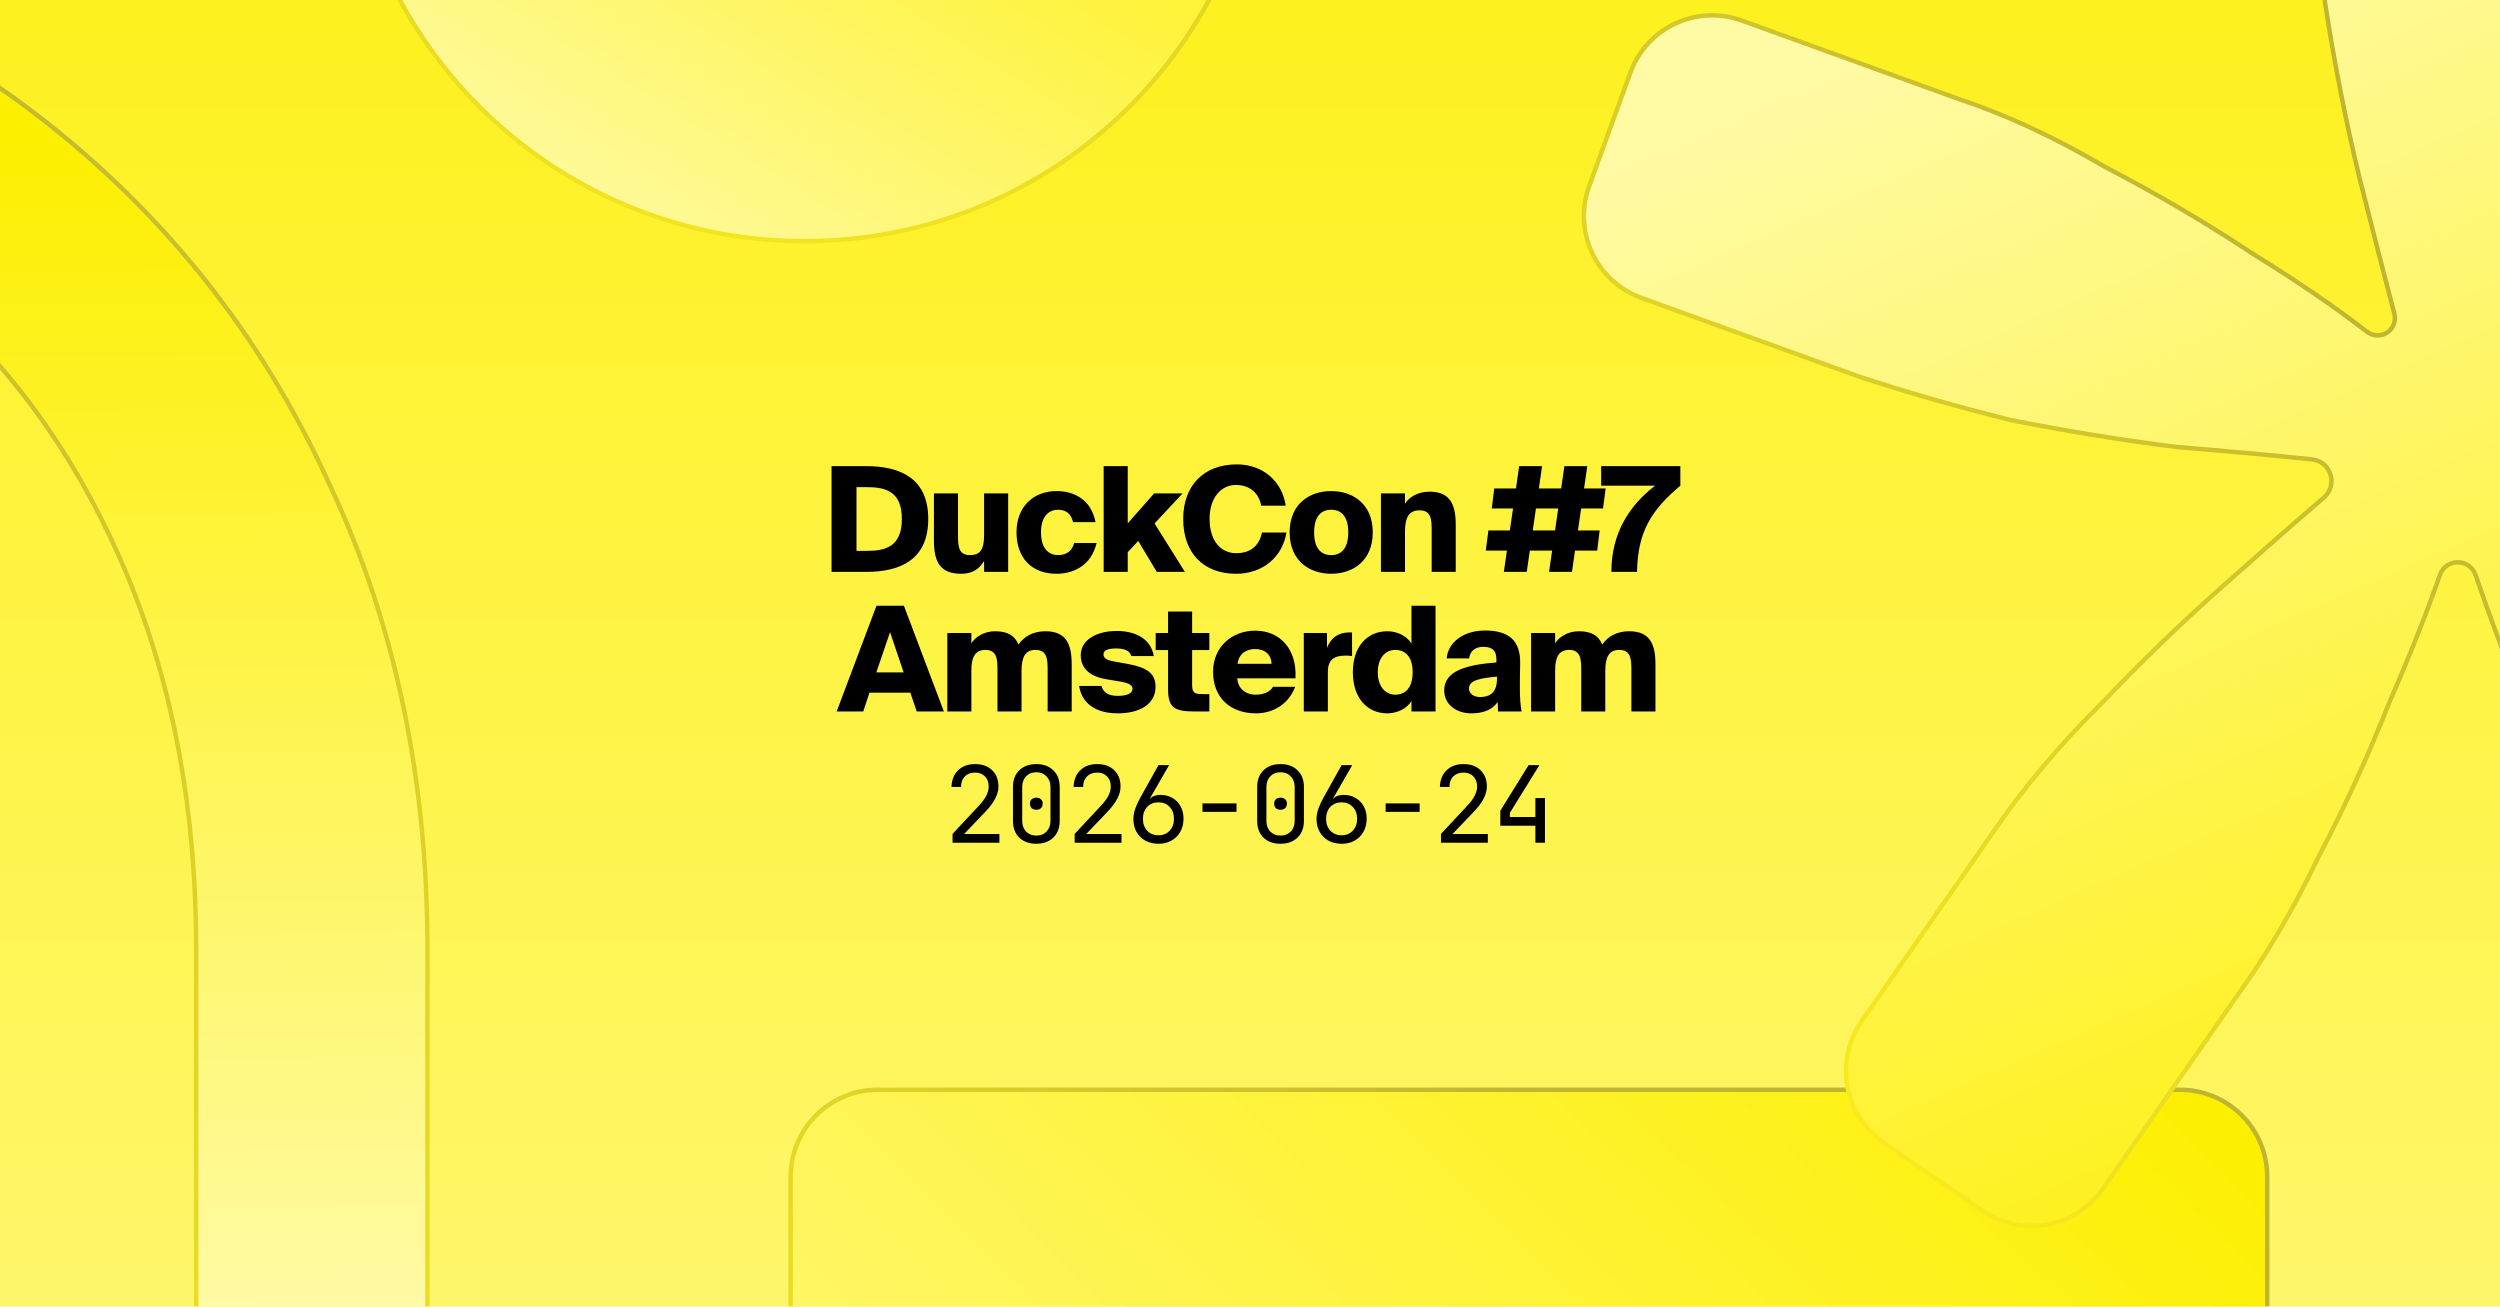
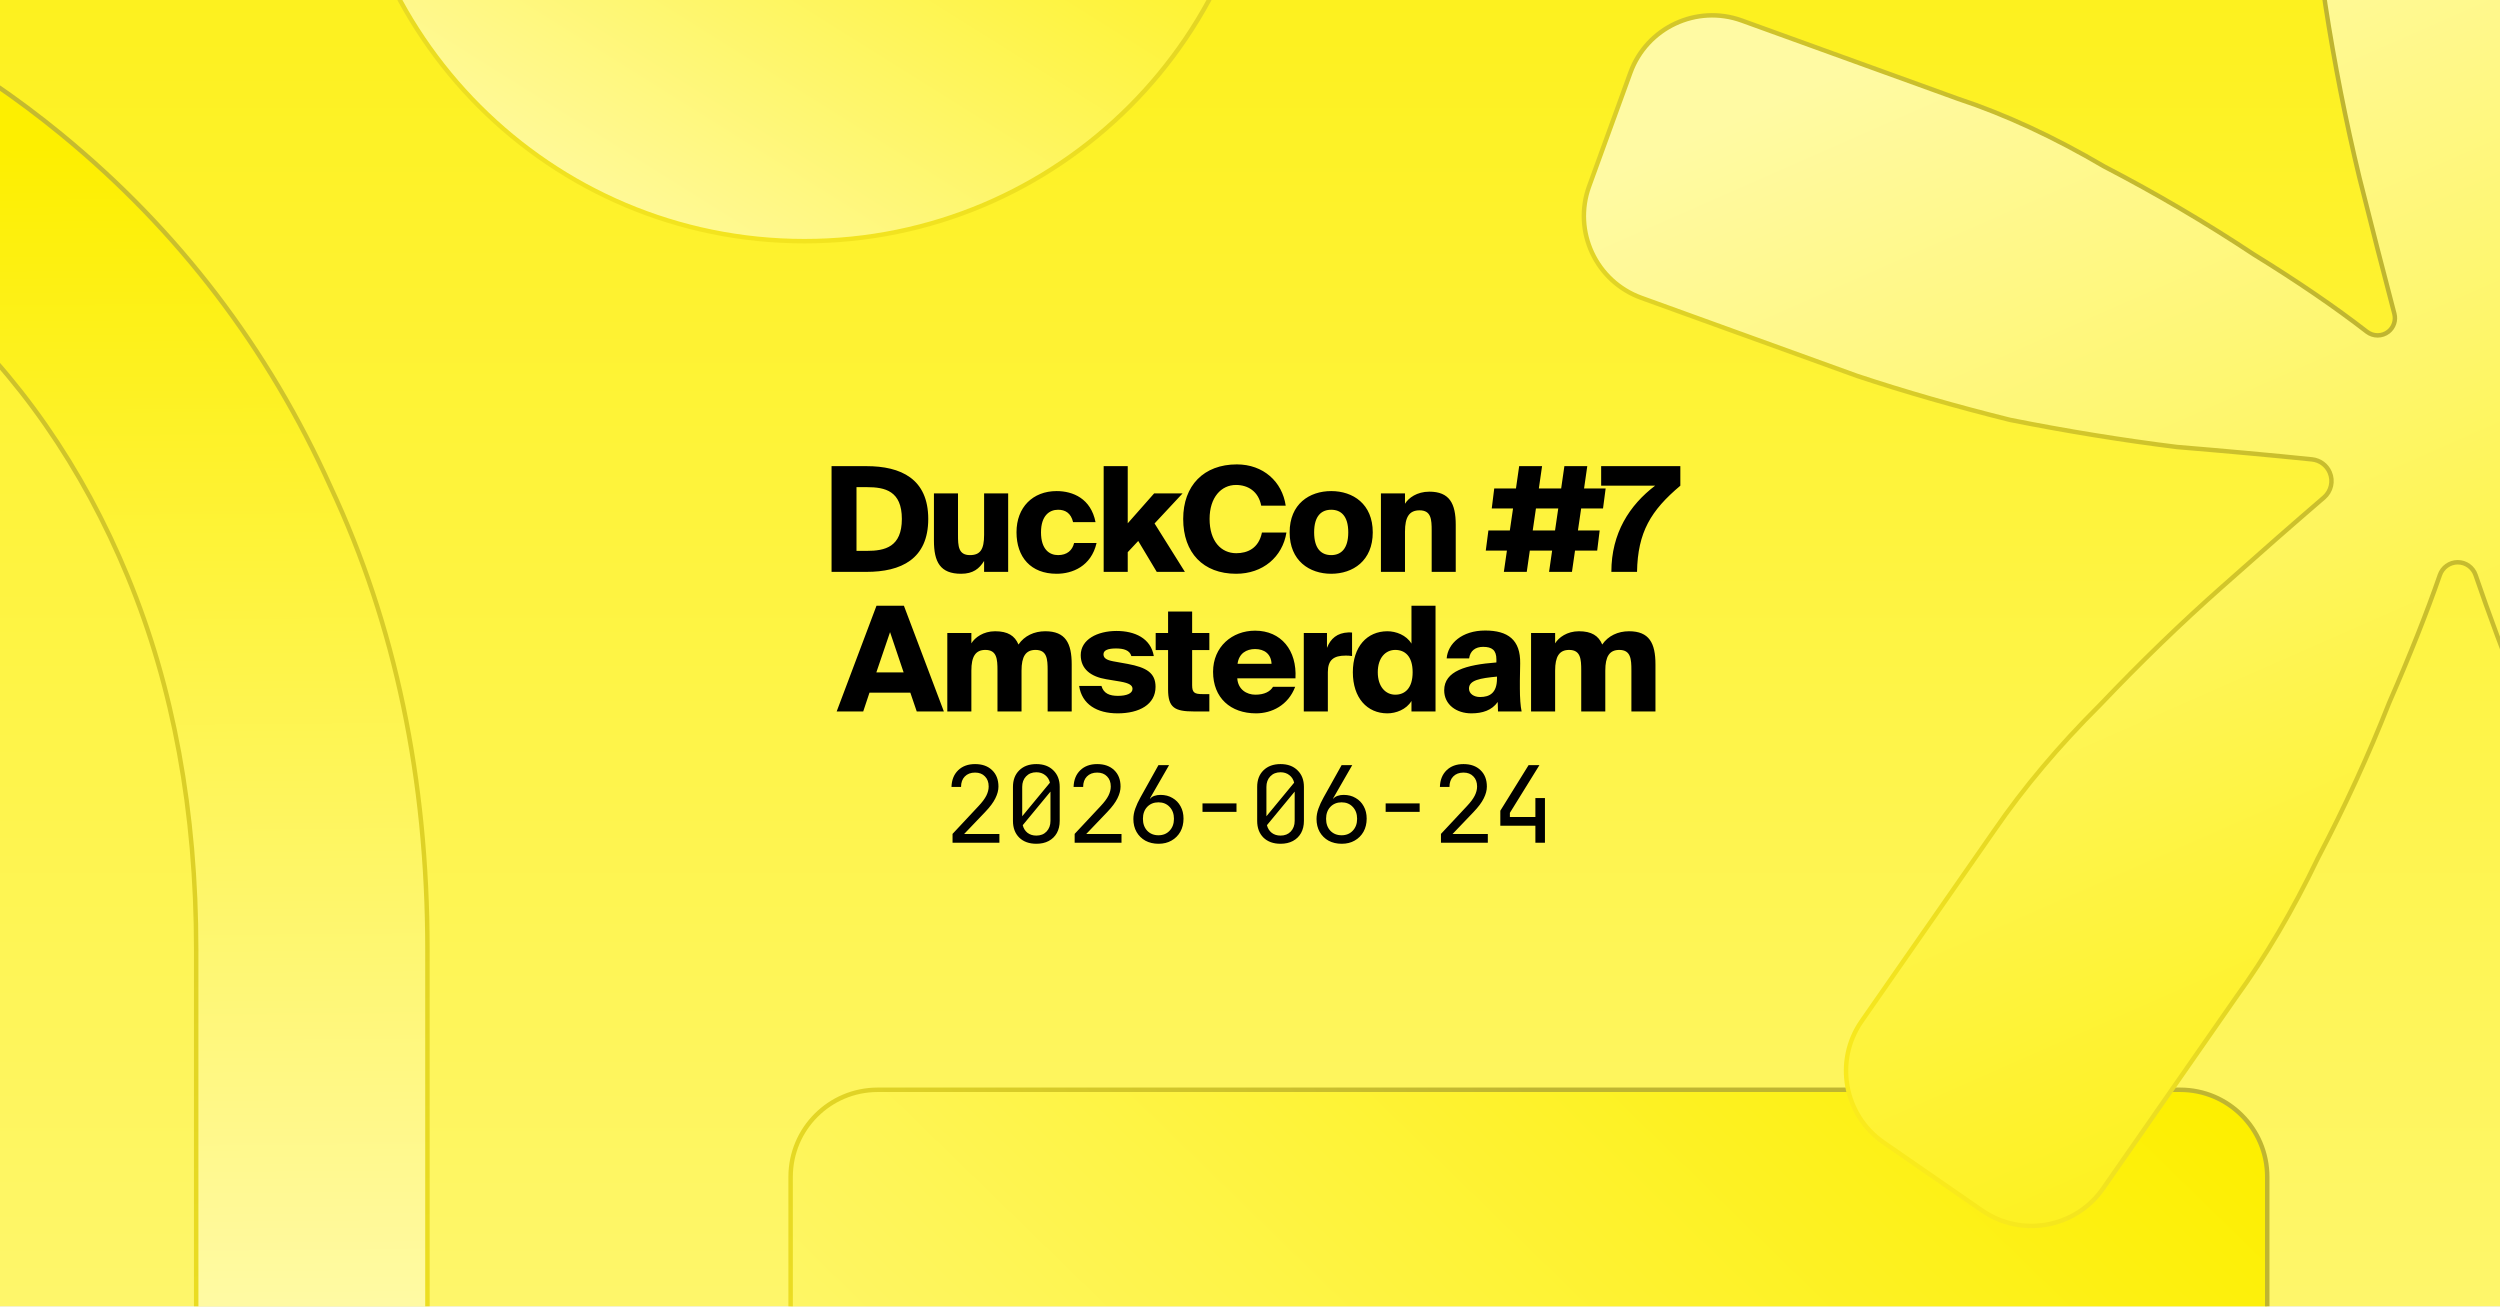
<svg xmlns="http://www.w3.org/2000/svg" width="1200" height="627" fill="none" viewBox="0 0 1200 627">
-   <g clip-path="url(#clip0_17798_74116)">
-     <path fill="url(#paint0_linear_17798_74116)" d="M0 0h1200v627H0z" />
-     <circle cx="386.142" cy="-104.956" r="220.714" fill="url(#paint1_linear_17798_74116)" stroke="url(#paint2_linear_17798_74116)" stroke-width="2.143" />
-     <rect width="708.773" height="495.034" x="379.499" y="523.099" fill="url(#paint3_linear_17798_74116)" stroke="url(#paint4_linear_17798_74116)" stroke-width="2.143" rx="41.786" />
-     <path fill="url(#paint5_linear_17798_74116)" stroke="url(#paint6_linear_17798_74116)" stroke-width="2.143" d="M-169.83 20.462c0-27.177 25.536-47.082 51.041-38.164C-62.913 1.835-13.466 29.261 29.561 64.569 85.584 110.542 128.645 166.96 158.75 233.835l.004.008.003.007c30.935 66.027 46.413 140.014 46.413 221.98v226.206c0 124.632-33.048 229.956-99.093 316.035-55.998 72.989-130.932 125.549-224.841 157.699-25.557 8.75-51.066-11.16-51.066-38.32v-23.05c0-19.44 13.531-36.1 32.09-42.27 40.867-13.59 76.986-34.05 108.342-61.396l1.855-1.67c38.621-35.026 68.27-78.599 88.951-130.696l-.001-.001c21.846-52.923 32.762-111.704 32.762-176.331V455.83c-0-66.304-10.915-125.93-32.767-178.859-21.847-52.918-52.528-97.04-92.049-132.344-31.279-28.605-67.038-49.842-107.268-63.706-18.447-6.357-31.916-22.976-31.916-42.359z" />
-     <path fill="url(#paint7_linear_17798_74116)" stroke="url(#paint8_linear_17798_74116)" stroke-width="2.143" d="M1151.42-232.476h58.21c23.08.001 41.79 18.709 41.79 41.787v111.748c0 24.891-2.18 51.959-6.53 81.208-4.36 28.177-9.8 55.81-16.34 82.901-6.04 24.063-12.09 45.803-18.13 65.221-1.01 3.254.07 6.803 2.74 8.929 2.92 2.331 7.05 2.39 10.05.177q24.45-17.994 54.39-37.362l.01-.007c22.87-15.172 46.29-29.26 70.25-42.265v-.004l.01-.004c25.03-14.077 48.95-24.896 71.78-32.466l.02-.008 105.4-37.71c21.65-7.747 45.5 3.461 53.35 25.077l19.8 54.512c7.91 21.765-3.4 45.808-25.2 53.609l-105.01 37.571c-21.76 7.579-46.25 14.619-73.47 21.121-26.13 5.416-52.26 9.749-78.39 13-23.74 1.968-45.23 3.935-64.48 5.904-4 .409-7.51 2.837-9.31 6.428-2.51 4.989-1.17 11.032 3.14 14.559 14.49 11.866 30.2 25.758 47.14 41.678l.02.021.03.02c20.67 17.326 40.26 36.278 58.77 56.855l.02.022.02.021c19.58 19.488 35.89 38.963 48.93 58.424l.01.012v.012l64.88 91.556c13.46 18.987 8.81 45.306-10.34 58.535l-47.23 32.641c-18.83 13.01-44.62 8.455-57.85-10.218l-65.45-92.359c-13.05-19.483-26.11-41.679-39.17-66.592q-17.985-37.403-34.32-74.805-13.365-33.984-22.68-61.242c-1.25-3.666-4.69-6.147-8.57-6.147s-7.32 2.482-8.58 6.138c-6.3 18.164-14.39 38.573-24.29 61.229l-.01.019-.01.018c-9.8 24.916-21.23 49.836-34.3 74.757v.016l-.01.017c-11.97 24.904-25.02 47.089-39.16 66.56v.008l-.01.009-63.91 91.87c-13.155 18.902-39.117 23.603-58.06 10.513l-47.239-32.643c-19.028-13.149-23.755-39.254-10.546-58.241l63.762-91.647.003-.005c14.133-20.554 30.99-40.575 50.57-60.063l.02-.02c19.61-20.594 39.21-39.559 58.81-56.897l.01-.002c18.38-16.367 34.62-30.597 48.7-42.689 3.48-2.982 4.62-7.873 2.8-12.08-1.49-3.469-4.74-5.864-8.5-6.249-19.35-1.981-40.96-3.963-64.85-5.943-26.13-3.251-52.803-7.584-80.024-13-26.137-6.503-50.638-13.546-73.501-21.129L787.84 142.963c-21.719-7.859-32.942-31.849-25.056-53.559l19.8-54.513c7.873-21.672 31.811-32.872 53.493-25.026L939.749 47.379l.013.005.014.004c22.815 7.568 46.188 18.384 70.124 32.456l.02.014.02.014c25.05 13.002 49 27.087 71.87 42.255l.01.01.02.01c20.8 12.814 38.89 25.172 54.26 37.076 3.05 2.353 7.31 2.364 10.34-.041 2.57-2.048 3.69-5.419 2.85-8.597-5.13-19.473-10.72-41.279-16.79-65.416-6.53-27.091-11.98-54.725-16.33-82.901-4.36-29.248-6.53-56.317-6.53-81.208V-190.689c0-23.078 18.71-41.787 41.78-41.787Z" />
-     <path fill="#000" d="M432.888 249.09c0-13.44-8.05-15.26-16.8-15.26h-4.97v30.59h4.97c8.75 0 16.8-1.89 16.8-15.33m-33.74-25.34h16.73c16.59 0 29.68 6.09 29.68 25.34 0 19.32-13.09 25.41-29.68 25.41h-16.73zm73.22 50.75v-5.25c-2.31 3.71-5.25 6.16-11.06 6.16-10.01 0-13.02-5.67-13.02-15.89v-22.68h11.55v19.81c0 5.39.14 9.8 5.74 9.8 4.97 0 6.79-2.73 6.79-9.73v-19.88h11.55v37.66zm34.803-38.78c7.84 0 16.45 3.57 18.69 14.91h-10.78c-1.05-4.41-3.78-5.95-7.21-5.95-4.13 0-8.19 2.8-8.19 10.85 0 8.19 4.06 10.92 8.19 10.92 4.27 0 6.86-2.24 7.7-5.81h10.78c-2.59 11.2-11.62 14.77-19.18 14.77-12.39 0-19.25-7.98-19.25-19.95s7.84-19.74 19.25-19.74m22.589-11.97h11.55v27.44l12.67-14.35h13.65l-13.44 14.42 14.56 23.24h-13.51l-8.89-14.84-5.04 5.39v9.45h-11.55zm75.972 31.85h11.76c-1.89 11.76-11.34 19.81-24.15 19.81-15.82 0-25.41-10.08-25.41-26.32 0-16.03 9.87-26.18 25.76-26.18 12.67 0 21.77 8.26 23.45 19.81h-11.76c-1.33-6.93-6.44-9.94-12.11-9.94-7.07 0-12.67 5.95-12.67 16.31 0 10.71 5.53 16.45 12.81 16.45 5.25 0 10.78-2.24 12.32-9.94m33.242-10.92c-4.55 0-8.19 2.8-8.19 10.85 0 7.91 3.5 10.92 8.19 10.92s8.19-3.01 8.19-10.92c0-8.05-3.64-10.85-8.19-10.85m0-8.96c10.43 0 19.95 6.16 19.95 19.81s-9.52 19.88-19.95 19.88-19.95-6.23-19.95-19.88 9.52-19.81 19.95-19.81m35.421 1.12v4.97c1.68-2.8 5.74-5.81 11.69-5.81 9.66 0 12.67 5.67 12.67 15.89v22.61h-11.55v-19.74c0-5.39-.21-9.8-5.81-9.8-4.97 0-7 3.22-7 10.22v19.32h-11.55v-37.66zm42.836-2.38h10.43l1.54-10.71h10.99l-1.54 10.71h10.71l1.54-10.71h10.99l-1.54 10.71h10.36l-1.26 9.59h-10.5l-1.54 10.57h10.43l-1.19 9.66h-10.64l-1.47 10.22h-10.99l1.47-10.22h-10.71l-1.47 10.22h-10.99l1.47-10.22h-10.15l1.26-9.66h10.29l1.54-10.57h-10.22zm20.02 9.59-1.54 10.57h10.71l1.54-10.57zm31.302-10.92v-9.38h38.01v9.38c-14.14 11.9-20.44 22.26-20.79 41.37h-12.32c0-18.62 8.75-32.06 21-41.37zM401.605 341.5l19.11-50.75h13.16l19.18 50.75h-13.02l-3.08-9.03h-19.6l-3.01 9.03zm25.62-38.08-6.58 19.32h13.09zm39.032 18.48v19.6h-11.55v-37.66h11.55v4.97c1.68-2.8 5.74-5.81 11.41-5.81 6.09 0 9.45 2.17 11.2 6.37 2.87-4.2 7.56-6.37 12.88-6.37 9.66 0 12.67 5.67 12.67 15.89v22.61h-11.55v-19.74c0-5.39-.28-9.8-5.81-9.8-4.76 0-6.72 3.22-6.72 9.94v19.6h-11.55v-19.74c0-5.39-.28-9.8-5.81-9.8-4.76 0-6.72 3.22-6.72 9.94m87.566-7h-10.78c-.77-2.8-3.71-3.64-7.35-3.64-3.99 0-6.02.91-6.02 2.8 0 1.75 1.33 2.73 4.62 3.36l7 1.26c9.03 1.68 13.37 4.34 13.37 10.99 0 8.47-7.77 12.74-18.2 12.74-9.94 0-17.15-4.34-18.48-13.16h10.71c1.05 3.64 3.92 4.76 7.91 4.76 4.13 0 7-1.12 7-3.36 0-1.68-1.47-2.73-5.88-3.5l-6.72-1.12c-7.28-1.19-12.25-4.83-12.25-11.55 0-7.49 7.91-11.62 17.22-11.62 8.61 0 16.38 3.43 17.85 12.04m6.854-11.06v-10.29h11.55v10.29h8.26v8.19h-8.26v16.87c0 3.57 1.12 4.27 4.97 4.27h3.29v8.33h-7.35c-9.31 0-12.46-1.82-12.46-10.57v-18.9h-5.95v-8.19zm50.364 25.83h10.64c-3.36 8.89-11.27 12.74-18.76 12.74-12.25 0-20.65-7.42-20.65-19.95 0-12.04 9.17-19.74 20.16-19.74 12.53 0 20.16 9.45 19.39 22.89h-27.93c.35 5.32 4.48 7.84 8.68 7.84 4.41 0 7.14-1.54 8.47-3.78m-8.61-18.13c-4.13 0-7.77 2.1-8.4 7.07h16.31c-.21-4.76-3.5-7.07-7.91-7.07m46.558-7.91v11.27c-1.33-.21-2.1-.21-3.15-.21-5.6 0-8.47 2.03-8.47 7.91v18.9h-11.55v-37.66h11.13v7.14c1.75-4.48 4.9-7.21 10.29-7.42h.84c.35 0 .63 0 .91.07m28.516-12.88h11.55v50.75h-11.55v-5.04c-2.45 4.13-7.49 5.95-11.55 5.95-9.73 0-16.59-7.42-16.59-19.74s6.86-19.67 16.59-19.67c4.06 0 9.1 1.82 11.55 5.95zm-7.77 21.21c-4.62 0-8.4 3.71-8.4 10.71s3.78 10.78 8.4 10.78c4.55 0 8.33-3.01 8.33-10.78s-3.78-10.71-8.33-10.71m48.537 6.02v-1.47c0-4.48-2.17-6.02-6.37-6.02-3.71 0-6.23 1.89-6.72 5.53h-10.78c.56-7.07 7.28-13.37 18.48-13.37 10.85 0 17.01 4.41 16.8 15.82l-.14 8.19v3.92c0 4.13.28 8.54.84 10.92h-11.34l-.14-4.55c-2.8 3.99-7.28 5.46-12.67 5.46-7.14 0-13.02-4.2-13.02-11.06 0-9.24 10.43-12.25 25.06-13.37m.28 7.7v-.91c-8.05.77-13.44 1.68-13.44 5.74 0 2.45 2.31 4.06 5.32 4.06 4.62 0 8.12-1.96 8.12-8.89m27.908-3.78v19.6h-11.55v-37.66h11.55v4.97c1.68-2.8 5.74-5.81 11.41-5.81 6.09 0 9.45 2.17 11.2 6.37 2.87-4.2 7.56-6.37 12.88-6.37 9.66 0 12.67 5.67 12.67 15.89v22.61h-11.55v-19.74c0-5.39-.28-9.8-5.81-9.8-4.76 0-6.72 3.22-6.72 9.94v19.6h-11.55v-19.74c0-5.39-.28-9.8-5.81-9.8-4.76 0-6.72 3.22-6.72 9.94m-289.237 82.6v-4.233l12.393-13.26q2.703-2.856 3.825-5.1t1.122-4.386q0-3.06-1.785-4.845-1.734-1.836-4.743-1.836-3.111 0-4.947 1.887-1.785 1.836-1.785 4.998h-4.59q.153-5.049 3.213-8.007t8.109-2.958q5.151 0 8.16 2.907 3.06 2.907 3.06 7.905 0 2.652-1.479 5.61-1.428 2.958-4.947 6.63l-10.047 10.506h16.932v4.182zm40.219.51q-5.151 0-8.211-2.958-3.009-3.009-3.009-8.007v-16.32q0-4.998 3.009-7.956 3.06-3.009 8.211-3.009t8.16 3.009q3.06 2.958 3.06 7.956v16.32q0 3.315-1.377 5.814-1.377 2.448-3.927 3.825-2.499 1.326-5.916 1.326m0-3.927q3.06 0 4.896-1.938 1.887-1.989 1.887-5.1v-16.32q0-3.111-1.887-5.049-1.836-1.989-4.896-1.989t-4.947 1.989q-1.836 1.938-1.836 5.049v16.32q0 3.111 1.836 5.1 1.887 1.938 4.947 1.938m0-12.393q-1.377 0-2.244-.765-.816-.765-.816-2.193 0-1.377.816-2.091.867-.765 2.244-.765t2.193.765q.867.714.867 2.091 0 1.428-.867 2.193-.816.765-2.193.765m18.391 15.81v-4.233l12.393-13.26q2.703-2.856 3.825-5.1t1.122-4.386q0-3.06-1.785-4.845-1.734-1.836-4.743-1.836-3.111 0-4.947 1.887-1.785 1.836-1.785 4.998h-4.59q.153-5.049 3.213-8.007t8.109-2.958q5.151 0 8.16 2.907 3.06 2.907 3.06 7.905 0 2.652-1.479 5.61-1.428 2.958-4.947 6.63l-10.047 10.506h16.932v4.182zm40.27.51q-3.57 0-6.324-1.479-2.703-1.53-4.233-4.182-1.53-2.703-1.53-6.222 0-2.448.918-4.998.918-2.601 2.499-5.406l8.619-15.453h5.1l-9.18 15.963.153.102q.663-.867 1.989-1.326t2.907-.459q3.315 0 5.763 1.479 2.499 1.428 3.876 3.978 1.428 2.55 1.428 5.916 0 3.57-1.53 6.324-1.53 2.703-4.233 4.233-2.652 1.53-6.222 1.53m-.051-4.08q3.315 0 5.355-2.193 2.091-2.193 2.091-5.712t-2.091-5.712q-2.04-2.193-5.355-2.193t-5.406 2.193q-2.04 2.193-2.04 5.712t2.04 5.712q2.091 2.193 5.406 2.193m21.145-11.22v-4.08h16.32v4.08zm37.465 15.3q-5.151 0-8.211-2.958-3.009-3.009-3.009-8.007v-16.32q0-4.998 3.009-7.956 3.06-3.009 8.211-3.009t8.16 3.009q3.06 2.958 3.06 7.956v16.32q0 3.315-1.377 5.814-1.377 2.448-3.927 3.825-2.499 1.326-5.916 1.326m0-3.927q3.06 0 4.896-1.938 1.887-1.989 1.887-5.1v-16.32q0-3.111-1.887-5.049-1.836-1.989-4.896-1.989t-4.947 1.989q-1.836 1.938-1.836 5.049v16.32q0 3.111 1.836 5.1 1.887 1.938 4.947 1.938m0-12.393q-1.377 0-2.244-.765-.816-.765-.816-2.193 0-1.377.816-2.091.867-.765 2.244-.765t2.193.765q.867.714.867 2.091 0 1.428-.867 2.193-.816.765-2.193.765m29.357 16.32q-3.57 0-6.324-1.479-2.703-1.53-4.233-4.182-1.53-2.703-1.53-6.222 0-2.448.918-4.998.918-2.601 2.499-5.406l8.619-15.453h5.1l-9.18 15.963.153.102q.663-.867 1.989-1.326t2.907-.459q3.315 0 5.763 1.479 2.499 1.428 3.876 3.978 1.428 2.55 1.428 5.916 0 3.57-1.53 6.324-1.53 2.703-4.233 4.233-2.652 1.53-6.222 1.53m-.051-4.08q3.315 0 5.355-2.193 2.091-2.193 2.091-5.712t-2.091-5.712q-2.04-2.193-5.355-2.193t-5.406 2.193q-2.04 2.193-2.04 5.712t2.04 5.712q2.091 2.193 5.406 2.193m21.145-11.22v-4.08h16.32v4.08zm26.551 14.79v-4.233l12.393-13.26q2.703-2.856 3.825-5.1t1.122-4.386q0-3.06-1.785-4.845-1.734-1.836-4.743-1.836-3.111 0-4.947 1.887-1.785 1.836-1.785 4.998h-4.59q.153-5.049 3.213-8.007t8.109-2.958q5.151 0 8.16 2.907 3.06 2.907 3.06 7.905 0 2.652-1.479 5.61-1.428 2.958-4.947 6.63l-10.047 10.506h16.932v4.182zm45.319 0v-8.16h-16.83v-7.191l13.566-21.879h5.202l-14.178 22.899v1.989h12.24v-9.078h4.59v21.42z" />
+   <g clip-path="url(#clip0_17808_75311)">
+     <path fill="url(#paint0_linear_17808_75311)" d="M0 0h1200v627H0z" />
+     <circle cx="386.142" cy="-104.956" r="220.714" fill="url(#paint1_linear_17808_75311)" stroke="url(#paint2_linear_17808_75311)" stroke-width="2.143" />
+     <rect width="708.773" height="495.034" x="379.499" y="523.099" fill="url(#paint3_linear_17808_75311)" stroke="url(#paint4_linear_17808_75311)" stroke-width="2.143" rx="41.786" />
+     <path fill="url(#paint5_linear_17808_75311)" stroke="url(#paint6_linear_17808_75311)" stroke-width="2.143" d="M-169.83 20.462c0-27.177 25.536-47.082 51.041-38.164C-62.913 1.835-13.466 29.261 29.561 64.569 85.584 110.542 128.645 166.96 158.75 233.835l.004.008.003.007c30.935 66.027 46.413 140.014 46.413 221.98v226.206c0 124.632-33.048 229.956-99.093 316.035-55.998 72.989-130.932 125.549-224.841 157.699-25.557 8.75-51.066-11.16-51.066-38.32v-23.05c0-19.44 13.531-36.1 32.09-42.27 40.867-13.59 76.986-34.05 108.342-61.396l1.855-1.67c38.621-35.026 68.27-78.599 88.951-130.696l-.001-.001c21.846-52.923 32.762-111.704 32.762-176.331V455.83c-0-66.304-10.915-125.93-32.767-178.859-21.847-52.918-52.528-97.04-92.049-132.344-31.279-28.605-67.038-49.842-107.268-63.706-18.447-6.357-31.916-22.976-31.916-42.359z" />
+     <path fill="url(#paint7_linear_17808_75311)" stroke="url(#paint8_linear_17808_75311)" stroke-width="2.143" d="M1151.42-232.476h58.21c23.08.001 41.79 18.709 41.79 41.787v111.748c0 24.891-2.18 51.959-6.53 81.208-4.36 28.177-9.8 55.81-16.34 82.901-6.04 24.063-12.09 45.803-18.13 65.221-1.01 3.254.07 6.803 2.74 8.929 2.92 2.331 7.05 2.39 10.05.177q24.45-17.994 54.39-37.362l.01-.007c22.87-15.172 46.29-29.26 70.25-42.265v-.004l.01-.004c25.03-14.077 48.95-24.896 71.77-32.466l.03-.008 105.4-37.71c21.65-7.747 45.5 3.461 53.35 25.077l19.8 54.512c7.91 21.765-3.4 45.808-25.2 53.609l-105.01 37.571c-21.76 7.579-46.25 14.619-73.47 21.121-26.13 5.416-52.26 9.749-78.4 13-23.73 1.968-45.22 3.935-64.47 5.904-4 .409-7.51 2.837-9.31 6.428-2.51 4.989-1.17 11.032 3.14 14.559 14.49 11.866 30.2 25.758 47.14 41.678l.02.021.03.02c20.67 17.326 40.26 36.278 58.77 56.855l.02.022.02.021c19.58 19.488 35.89 38.963 48.93 58.424v.012l.01.012 64.88 91.556c13.46 18.987 8.81 45.306-10.34 58.535l-47.23 32.641c-18.83 13.01-44.62 8.455-57.85-10.218l-65.45-92.359c-13.05-19.483-26.11-41.679-39.17-66.592q-17.985-37.403-34.32-74.805-13.365-33.984-22.68-61.242c-1.25-3.666-4.69-6.147-8.57-6.147s-7.32 2.482-8.58 6.138c-6.3 18.164-14.39 38.573-24.29 61.229l-.01.019-.01.018c-9.8 24.916-21.23 49.836-34.3 74.757v.016l-.01.017c-11.97 24.904-25.02 47.089-39.16 66.56v.008l-.01.009-63.91 91.87c-13.155 18.902-39.117 23.603-58.06 10.513l-47.239-32.643c-19.028-13.149-23.755-39.254-10.546-58.241l63.762-91.647.003-.005c14.133-20.554 30.99-40.575 50.57-60.063l.02-.02c19.61-20.594 39.21-39.559 58.81-56.897l.01-.002c18.38-16.367 34.62-30.597 48.7-42.689 3.48-2.982 4.62-7.873 2.8-12.08-1.49-3.469-4.74-5.864-8.5-6.249-19.35-1.981-40.96-3.963-64.85-5.943-26.13-3.251-52.803-7.584-80.024-13-26.137-6.503-50.638-13.546-73.501-21.129L787.84 142.963c-21.719-7.859-32.942-31.849-25.056-53.559l19.8-54.513c7.873-21.672 31.811-32.872 53.493-25.026L939.748 47.379l.014.005.014.004c22.815 7.568 46.187 18.384 70.114 32.456l.03.014.02.014c25.05 13.002 49 27.087 71.87 42.255l.01.01.02.01c20.8 12.814 38.89 25.172 54.26 37.076 3.05 2.353 7.31 2.364 10.34-.041 2.57-2.048 3.69-5.419 2.85-8.597-5.13-19.473-10.72-41.279-16.79-65.416-6.53-27.091-11.98-54.725-16.33-82.901-4.36-29.248-6.53-56.317-6.53-81.208V-190.689c0-23.078 18.71-41.787 41.78-41.787Z" />
+     <path fill="#000" d="M432.888 249.09c0-13.44-8.05-15.26-16.8-15.26h-4.97v30.59h4.97c8.75 0 16.8-1.89 16.8-15.33m-33.74-25.34h16.73c16.59 0 29.68 6.09 29.68 25.34 0 19.32-13.09 25.41-29.68 25.41h-16.73zm73.22 50.75v-5.25c-2.31 3.71-5.25 6.16-11.06 6.16-10.01 0-13.02-5.67-13.02-15.89v-22.68h11.55v19.81c0 5.39.14 9.8 5.74 9.8 4.97 0 6.79-2.73 6.79-9.73v-19.88h11.55v37.66zm34.803-38.78c7.84 0 16.45 3.57 18.69 14.91h-10.78c-1.05-4.41-3.78-5.95-7.21-5.95-4.13 0-8.19 2.8-8.19 10.85 0 8.19 4.06 10.92 8.19 10.92 4.27 0 6.86-2.24 7.7-5.81h10.78c-2.59 11.2-11.62 14.77-19.18 14.77-12.39 0-19.25-7.98-19.25-19.95s7.84-19.74 19.25-19.74m22.589-11.97h11.55v27.44l12.67-14.35h13.65l-13.44 14.42 14.56 23.24h-13.51l-8.89-14.84-5.04 5.39v9.45h-11.55zm75.972 31.85h11.76c-1.89 11.76-11.34 19.81-24.15 19.81-15.82 0-25.41-10.08-25.41-26.32 0-16.03 9.87-26.18 25.76-26.18 12.67 0 21.77 8.26 23.45 19.81h-11.76c-1.33-6.93-6.44-9.94-12.11-9.94-7.07 0-12.67 5.95-12.67 16.31 0 10.71 5.53 16.45 12.81 16.45 5.25 0 10.78-2.24 12.32-9.94m33.242-10.92c-4.55 0-8.19 2.8-8.19 10.85 0 7.91 3.5 10.92 8.19 10.92s8.19-3.01 8.19-10.92c0-8.05-3.64-10.85-8.19-10.85m0-8.96c10.43 0 19.95 6.16 19.95 19.81s-9.52 19.88-19.95 19.88-19.95-6.23-19.95-19.88 9.52-19.81 19.95-19.81m35.421 1.12v4.97c1.68-2.8 5.74-5.81 11.69-5.81 9.66 0 12.67 5.67 12.67 15.89v22.61h-11.55v-19.74c0-5.39-.21-9.8-5.81-9.8-4.97 0-7 3.22-7 10.22v19.32h-11.55v-37.66zm42.836-2.38h10.43l1.54-10.71h10.99l-1.54 10.71h10.71l1.54-10.71h10.99l-1.54 10.71h10.36l-1.26 9.59h-10.5l-1.54 10.57h10.43l-1.19 9.66h-10.64l-1.47 10.22h-10.99l1.47-10.22h-10.71l-1.47 10.22h-10.99l1.47-10.22h-10.15l1.26-9.66h10.29l1.54-10.57h-10.22zm20.02 9.59-1.54 10.57h10.71l1.54-10.57zm31.302-10.92v-9.38h38.01v9.38c-14.14 11.9-20.44 22.26-20.79 41.37h-12.32c0-18.62 8.75-32.06 21-41.37zM401.605 341.5l19.11-50.75h13.16l19.18 50.75h-13.02l-3.08-9.03h-19.6l-3.01 9.03zm25.62-38.08-6.58 19.32h13.09zm39.032 18.48v19.6h-11.55v-37.66h11.55v4.97c1.68-2.8 5.74-5.81 11.41-5.81 6.09 0 9.45 2.17 11.2 6.37 2.87-4.2 7.56-6.37 12.88-6.37 9.66 0 12.67 5.67 12.67 15.89v22.61h-11.55v-19.74c0-5.39-.28-9.8-5.81-9.8-4.76 0-6.72 3.22-6.72 9.94v19.6h-11.55v-19.74c0-5.39-.28-9.8-5.81-9.8-4.76 0-6.72 3.22-6.72 9.94m87.566-7h-10.78c-.77-2.8-3.71-3.64-7.35-3.64-3.99 0-6.02.91-6.02 2.8 0 1.75 1.33 2.73 4.62 3.36l7 1.26c9.03 1.68 13.37 4.34 13.37 10.99 0 8.47-7.77 12.74-18.2 12.74-9.94 0-17.15-4.34-18.48-13.16h10.71c1.05 3.64 3.92 4.76 7.91 4.76 4.13 0 7-1.12 7-3.36 0-1.68-1.47-2.73-5.88-3.5l-6.72-1.12c-7.28-1.19-12.25-4.83-12.25-11.55 0-7.49 7.91-11.62 17.22-11.62 8.61 0 16.38 3.43 17.85 12.04m6.854-11.06v-10.29h11.55v10.29h8.26v8.19h-8.26v16.87c0 3.57 1.12 4.27 4.97 4.27h3.29v8.33h-7.35c-9.31 0-12.46-1.82-12.46-10.57v-18.9h-5.95v-8.19zm50.364 25.83h10.64c-3.36 8.89-11.27 12.74-18.76 12.74-12.25 0-20.65-7.42-20.65-19.95 0-12.04 9.17-19.74 20.16-19.74 12.53 0 20.16 9.45 19.39 22.89h-27.93c.35 5.32 4.48 7.84 8.68 7.84 4.41 0 7.14-1.54 8.47-3.78m-8.61-18.13c-4.13 0-7.77 2.1-8.4 7.07h16.31c-.21-4.76-3.5-7.07-7.91-7.07m46.558-7.91v11.27c-1.33-.21-2.1-.21-3.15-.21-5.6 0-8.47 2.03-8.47 7.91v18.9h-11.55v-37.66h11.13v7.14c1.75-4.48 4.9-7.21 10.29-7.42h.84c.35 0 .63 0 .91.07m28.516-12.88h11.55v50.75h-11.55v-5.04c-2.45 4.13-7.49 5.95-11.55 5.95-9.73 0-16.59-7.42-16.59-19.74s6.86-19.67 16.59-19.67c4.06 0 9.1 1.82 11.55 5.95zm-7.77 21.21c-4.62 0-8.4 3.71-8.4 10.71s3.78 10.78 8.4 10.78c4.55 0 8.33-3.01 8.33-10.78s-3.78-10.71-8.33-10.71m48.537 6.02v-1.47c0-4.48-2.17-6.02-6.37-6.02-3.71 0-6.23 1.89-6.72 5.53h-10.78c.56-7.07 7.28-13.37 18.48-13.37 10.85 0 17.01 4.41 16.8 15.82l-.14 8.19v3.92c0 4.13.28 8.54.84 10.92h-11.34l-.14-4.55c-2.8 3.99-7.28 5.46-12.67 5.46-7.14 0-13.02-4.2-13.02-11.06 0-9.24 10.43-12.25 25.06-13.37m.28 7.7v-.91c-8.05.77-13.44 1.68-13.44 5.74 0 2.45 2.31 4.06 5.32 4.06 4.62 0 8.12-1.96 8.12-8.89m27.908-3.78v19.6h-11.55v-37.66h11.55v4.97c1.68-2.8 5.74-5.81 11.41-5.81 6.09 0 9.45 2.17 11.2 6.37 2.87-4.2 7.56-6.37 12.88-6.37 9.66 0 12.67 5.67 12.67 15.89v22.61h-11.55v-19.74c0-5.39-.28-9.8-5.81-9.8-4.76 0-6.72 3.22-6.72 9.94v19.6h-11.55v-19.74c0-5.39-.28-9.8-5.81-9.8-4.76 0-6.72 3.22-6.72 9.94m-289.237 82.6v-4.233l12.393-13.26q2.703-2.856 3.825-5.1t1.122-4.386q0-3.06-1.785-4.845-1.734-1.836-4.743-1.836-3.111 0-4.947 1.887-1.785 1.836-1.785 4.998h-4.59q.153-5.049 3.213-8.007t8.109-2.958q5.151 0 8.16 2.907 3.06 2.907 3.06 7.905 0 2.652-1.479 5.61-1.428 2.958-4.947 6.63l-10.047 10.506h16.932v4.182zm40.219.51q-5.151 0-8.211-2.958-3.009-3.009-3.009-8.007v-16.32q0-4.998 3.009-7.956 3.06-3.009 8.211-3.009t8.16 3.009q3.06 2.958 3.06 7.956v16.32q0 3.315-1.377 5.814-1.377 2.448-3.927 3.825-2.499 1.326-5.916 1.326m-6.783-27.285v14.076l13.311-16.116q-.561-2.295-2.295-3.621-1.734-1.377-4.233-1.377-3.06 0-4.947 1.989-1.836 1.938-1.836 5.049m6.783 23.358q3.06 0 4.896-1.938 1.887-1.989 1.887-5.1v-14.076l-13.311 16.116q.561 2.295 2.295 3.672 1.734 1.326 4.233 1.326m18.391 3.417v-4.233l12.393-13.26q2.703-2.856 3.825-5.1t1.122-4.386q0-3.06-1.785-4.845-1.734-1.836-4.743-1.836-3.111 0-4.947 1.887-1.785 1.836-1.785 4.998h-4.59q.153-5.049 3.213-8.007t8.109-2.958q5.151 0 8.16 2.907 3.06 2.907 3.06 7.905 0 2.652-1.479 5.61-1.428 2.958-4.947 6.63l-10.047 10.506h16.932v4.182zm40.27.51q-3.57 0-6.324-1.479-2.703-1.53-4.233-4.182-1.53-2.703-1.53-6.222 0-2.448.918-4.998.918-2.601 2.499-5.406l8.619-15.453h5.1l-9.18 15.963.153.102q.663-.867 1.989-1.326t2.907-.459q3.315 0 5.763 1.479 2.499 1.428 3.876 3.978 1.428 2.55 1.428 5.916 0 3.57-1.53 6.324-1.53 2.703-4.233 4.233-2.652 1.53-6.222 1.53m-.051-4.08q3.315 0 5.355-2.193 2.091-2.193 2.091-5.712t-2.091-5.712q-2.04-2.193-5.355-2.193t-5.406 2.193q-2.04 2.193-2.04 5.712t2.04 5.712q2.091 2.193 5.406 2.193m21.145-11.22v-4.08h16.32v4.08zm37.465 15.3q-5.151 0-8.211-2.958-3.009-3.009-3.009-8.007v-16.32q0-4.998 3.009-7.956 3.06-3.009 8.211-3.009t8.16 3.009q3.06 2.958 3.06 7.956v16.32q0 3.315-1.377 5.814-1.377 2.448-3.927 3.825-2.499 1.326-5.916 1.326m-6.783-27.285v14.076l13.311-16.116q-.561-2.295-2.295-3.621-1.734-1.377-4.233-1.377-3.06 0-4.947 1.989-1.836 1.938-1.836 5.049m6.783 23.358q3.06 0 4.896-1.938 1.887-1.989 1.887-5.1v-14.076l-13.311 16.116q.561 2.295 2.295 3.672 1.734 1.326 4.233 1.326m29.357 3.927q-3.57 0-6.324-1.479-2.703-1.53-4.233-4.182-1.53-2.703-1.53-6.222 0-2.448.918-4.998.918-2.601 2.499-5.406l8.619-15.453h5.1l-9.18 15.963.153.102q.663-.867 1.989-1.326t2.907-.459q3.315 0 5.763 1.479 2.499 1.428 3.876 3.978 1.428 2.55 1.428 5.916 0 3.57-1.53 6.324-1.53 2.703-4.233 4.233-2.652 1.53-6.222 1.53m-.051-4.08q3.315 0 5.355-2.193 2.091-2.193 2.091-5.712t-2.091-5.712q-2.04-2.193-5.355-2.193t-5.406 2.193q-2.04 2.193-2.04 5.712t2.04 5.712q2.091 2.193 5.406 2.193m21.145-11.22v-4.08h16.32v4.08zm26.551 14.79v-4.233l12.393-13.26q2.703-2.856 3.825-5.1t1.122-4.386q0-3.06-1.785-4.845-1.734-1.836-4.743-1.836-3.111 0-4.947 1.887-1.785 1.836-1.785 4.998h-4.59q.153-5.049 3.213-8.007t8.109-2.958q5.151 0 8.16 2.907 3.06 2.907 3.06 7.905 0 2.652-1.479 5.61-1.428 2.958-4.947 6.63l-10.047 10.506h16.932v4.182zm45.319 0v-8.16h-16.83v-7.191l13.566-21.879h5.202l-14.178 22.899v1.989h12.24v-9.078h4.59v21.42z" />
  </g>
  <defs>
-     <linearGradient id="paint0_linear_17798_74116" x1="588.214" x2="587.899" y1="-254.019" y2="1179.55" gradientUnits="userSpaceOnUse">
+     <linearGradient id="paint0_linear_17808_75311" x1="588.214" x2="587.899" y1="-254.019" y2="1179.55" gradientUnits="userSpaceOnUse">
      <stop stop-color="#fdef00" />
      <stop offset=".939" stop-color="#fffaa3" />
    </linearGradient>
-     <linearGradient id="paint1_linear_17798_74116" x1="523.566" x2="307.311" y1="-176.742" y2="168.254" gradientUnits="userSpaceOnUse">
+     <linearGradient id="paint1_linear_17808_75311" x1="523.566" x2="307.311" y1="-176.742" y2="168.254" gradientUnits="userSpaceOnUse">
      <stop stop-color="#fdef00" />
      <stop offset=".939" stop-color="#fffaa3" />
    </linearGradient>
-     <linearGradient id="paint2_linear_17798_74116" x1="386.142" x2="319.468" y1="-326.742" y2="213.627" gradientUnits="userSpaceOnUse">
+     <linearGradient id="paint2_linear_17808_75311" x1="386.142" x2="319.468" y1="-326.742" y2="213.627" gradientUnits="userSpaceOnUse">
      <stop stop-color="#bfb531" />
      <stop offset="1" stop-color="#ffef1b" />
    </linearGradient>
-     <linearGradient id="paint3_linear_17798_74116" x1="1325.39" x2="667.28" y1="781.097" y2="1457.77" gradientUnits="userSpaceOnUse">
+     <linearGradient id="paint3_linear_17808_75311" x1="1325.39" x2="667.28" y1="781.097" y2="1457.77" gradientUnits="userSpaceOnUse">
      <stop stop-color="#fdef00" />
      <stop offset=".939" stop-color="#fffaa3" />
    </linearGradient>
-     <linearGradient id="paint4_linear_17798_74116" x1="733.886" x2="333.222" y1="522.027" y2="826.432" gradientUnits="userSpaceOnUse">
+     <linearGradient id="paint4_linear_17808_75311" x1="733.886" x2="333.222" y1="522.027" y2="826.432" gradientUnits="userSpaceOnUse">
      <stop stop-color="#bfb531" />
      <stop offset="1" stop-color="#ffef1b" />
    </linearGradient>
-     <linearGradient id="paint5_linear_17798_74116" x1="206.558" x2="201.499" y1="660.862" y2="69.049" gradientUnits="userSpaceOnUse">
+     <linearGradient id="paint5_linear_17808_75311" x1="206.558" x2="201.499" y1="660.862" y2="69.049" gradientUnits="userSpaceOnUse">
      <stop offset=".061" stop-color="#fffaa3" />
      <stop offset="1" stop-color="#fdef00" />
    </linearGradient>
-     <linearGradient id="paint6_linear_17798_74116" x1="17.67" x2="268.998" y1="-34.281" y2="903.689" gradientUnits="userSpaceOnUse">
+     <linearGradient id="paint6_linear_17808_75311" x1="17.67" x2="268.998" y1="-34.281" y2="903.689" gradientUnits="userSpaceOnUse">
      <stop stop-color="#bfb531" />
      <stop offset="1" stop-color="#ffef1b" />
    </linearGradient>
-     <linearGradient id="paint7_linear_17798_74116" x1="1096.63" x2="801.807" y1="691.66" y2="21.871" gradientUnits="userSpaceOnUse">
+     <linearGradient id="paint7_linear_17808_75311" x1="1096.63" x2="801.807" y1="691.66" y2="21.871" gradientUnits="userSpaceOnUse">
      <stop stop-color="#fdef00" />
      <stop offset=".939" stop-color="#fffaa3" />
    </linearGradient>
-     <linearGradient id="paint8_linear_17798_74116" x1="1142.55" x2="789.126" y1="154.66" y2="482.16" gradientUnits="userSpaceOnUse">
+     <linearGradient id="paint8_linear_17808_75311" x1="1142.55" x2="789.126" y1="154.66" y2="482.16" gradientUnits="userSpaceOnUse">
      <stop stop-color="#bfb531" />
      <stop offset="1" stop-color="#ffef1b" />
    </linearGradient>
-     <clipPath id="clip0_17798_74116">
+     <clipPath id="clip0_17808_75311">
      <path fill="#fff" d="M0 0h1200v627H0z" />
    </clipPath>
  </defs>
</svg>
